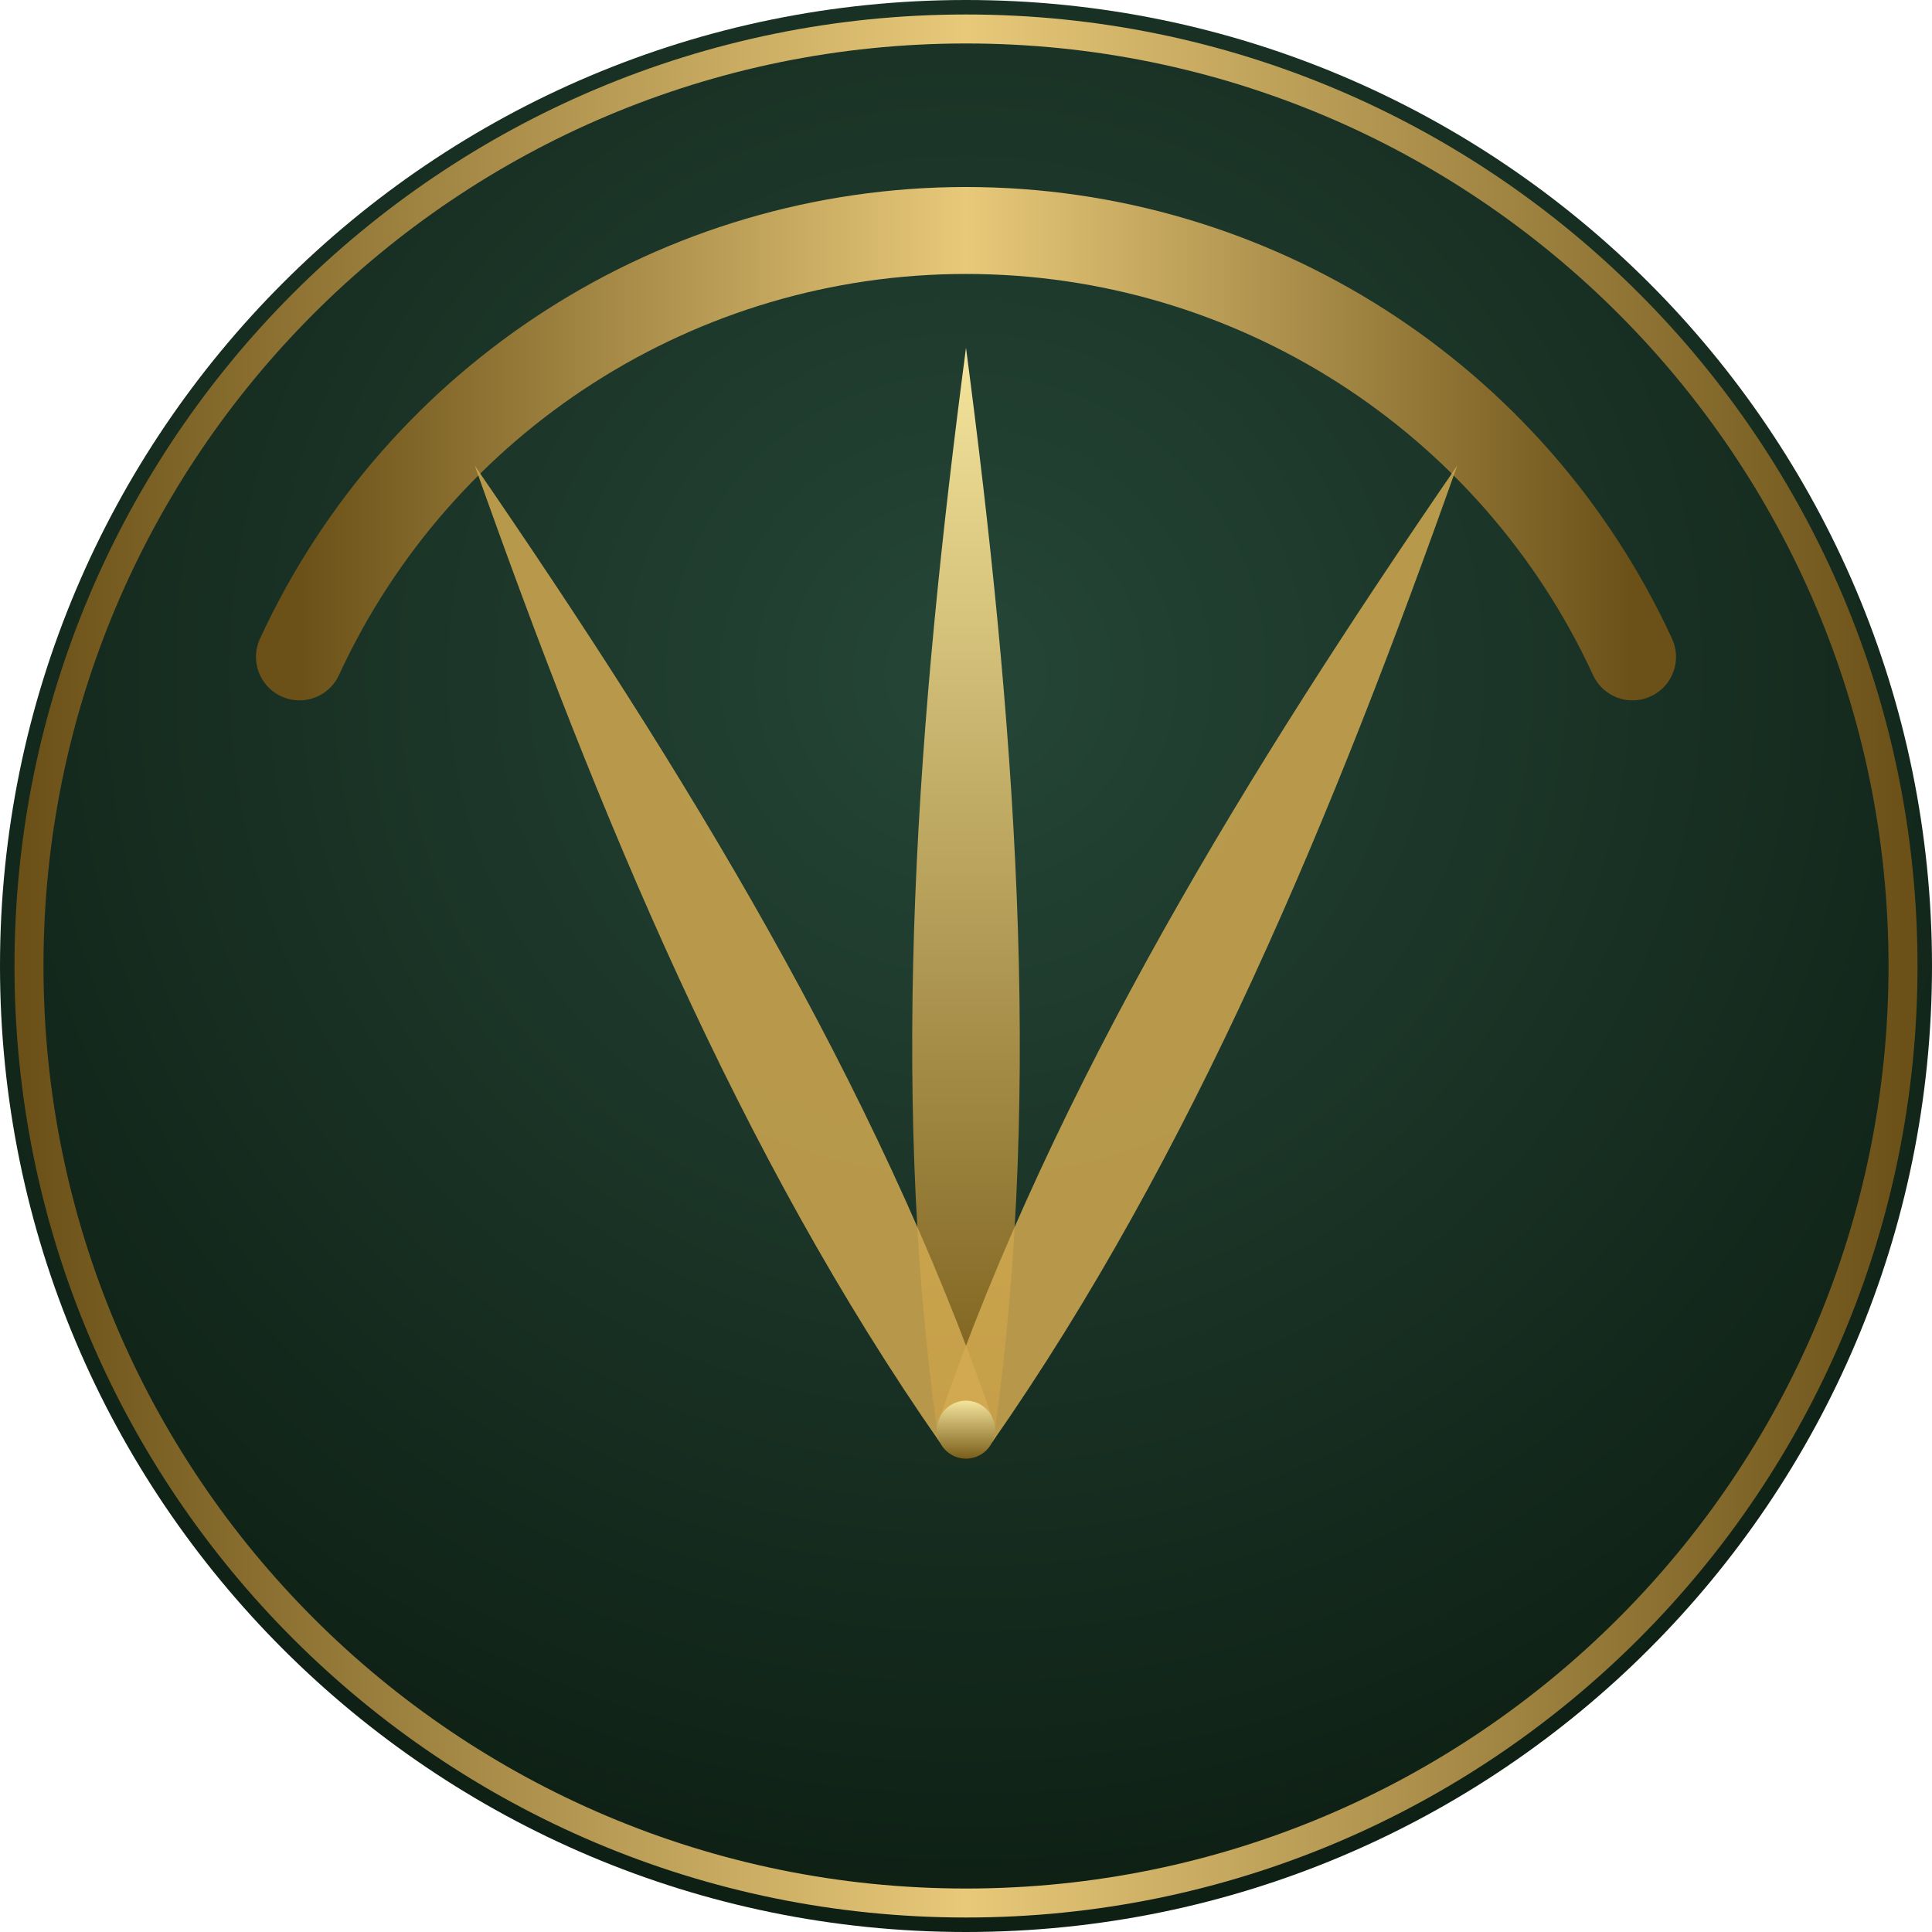
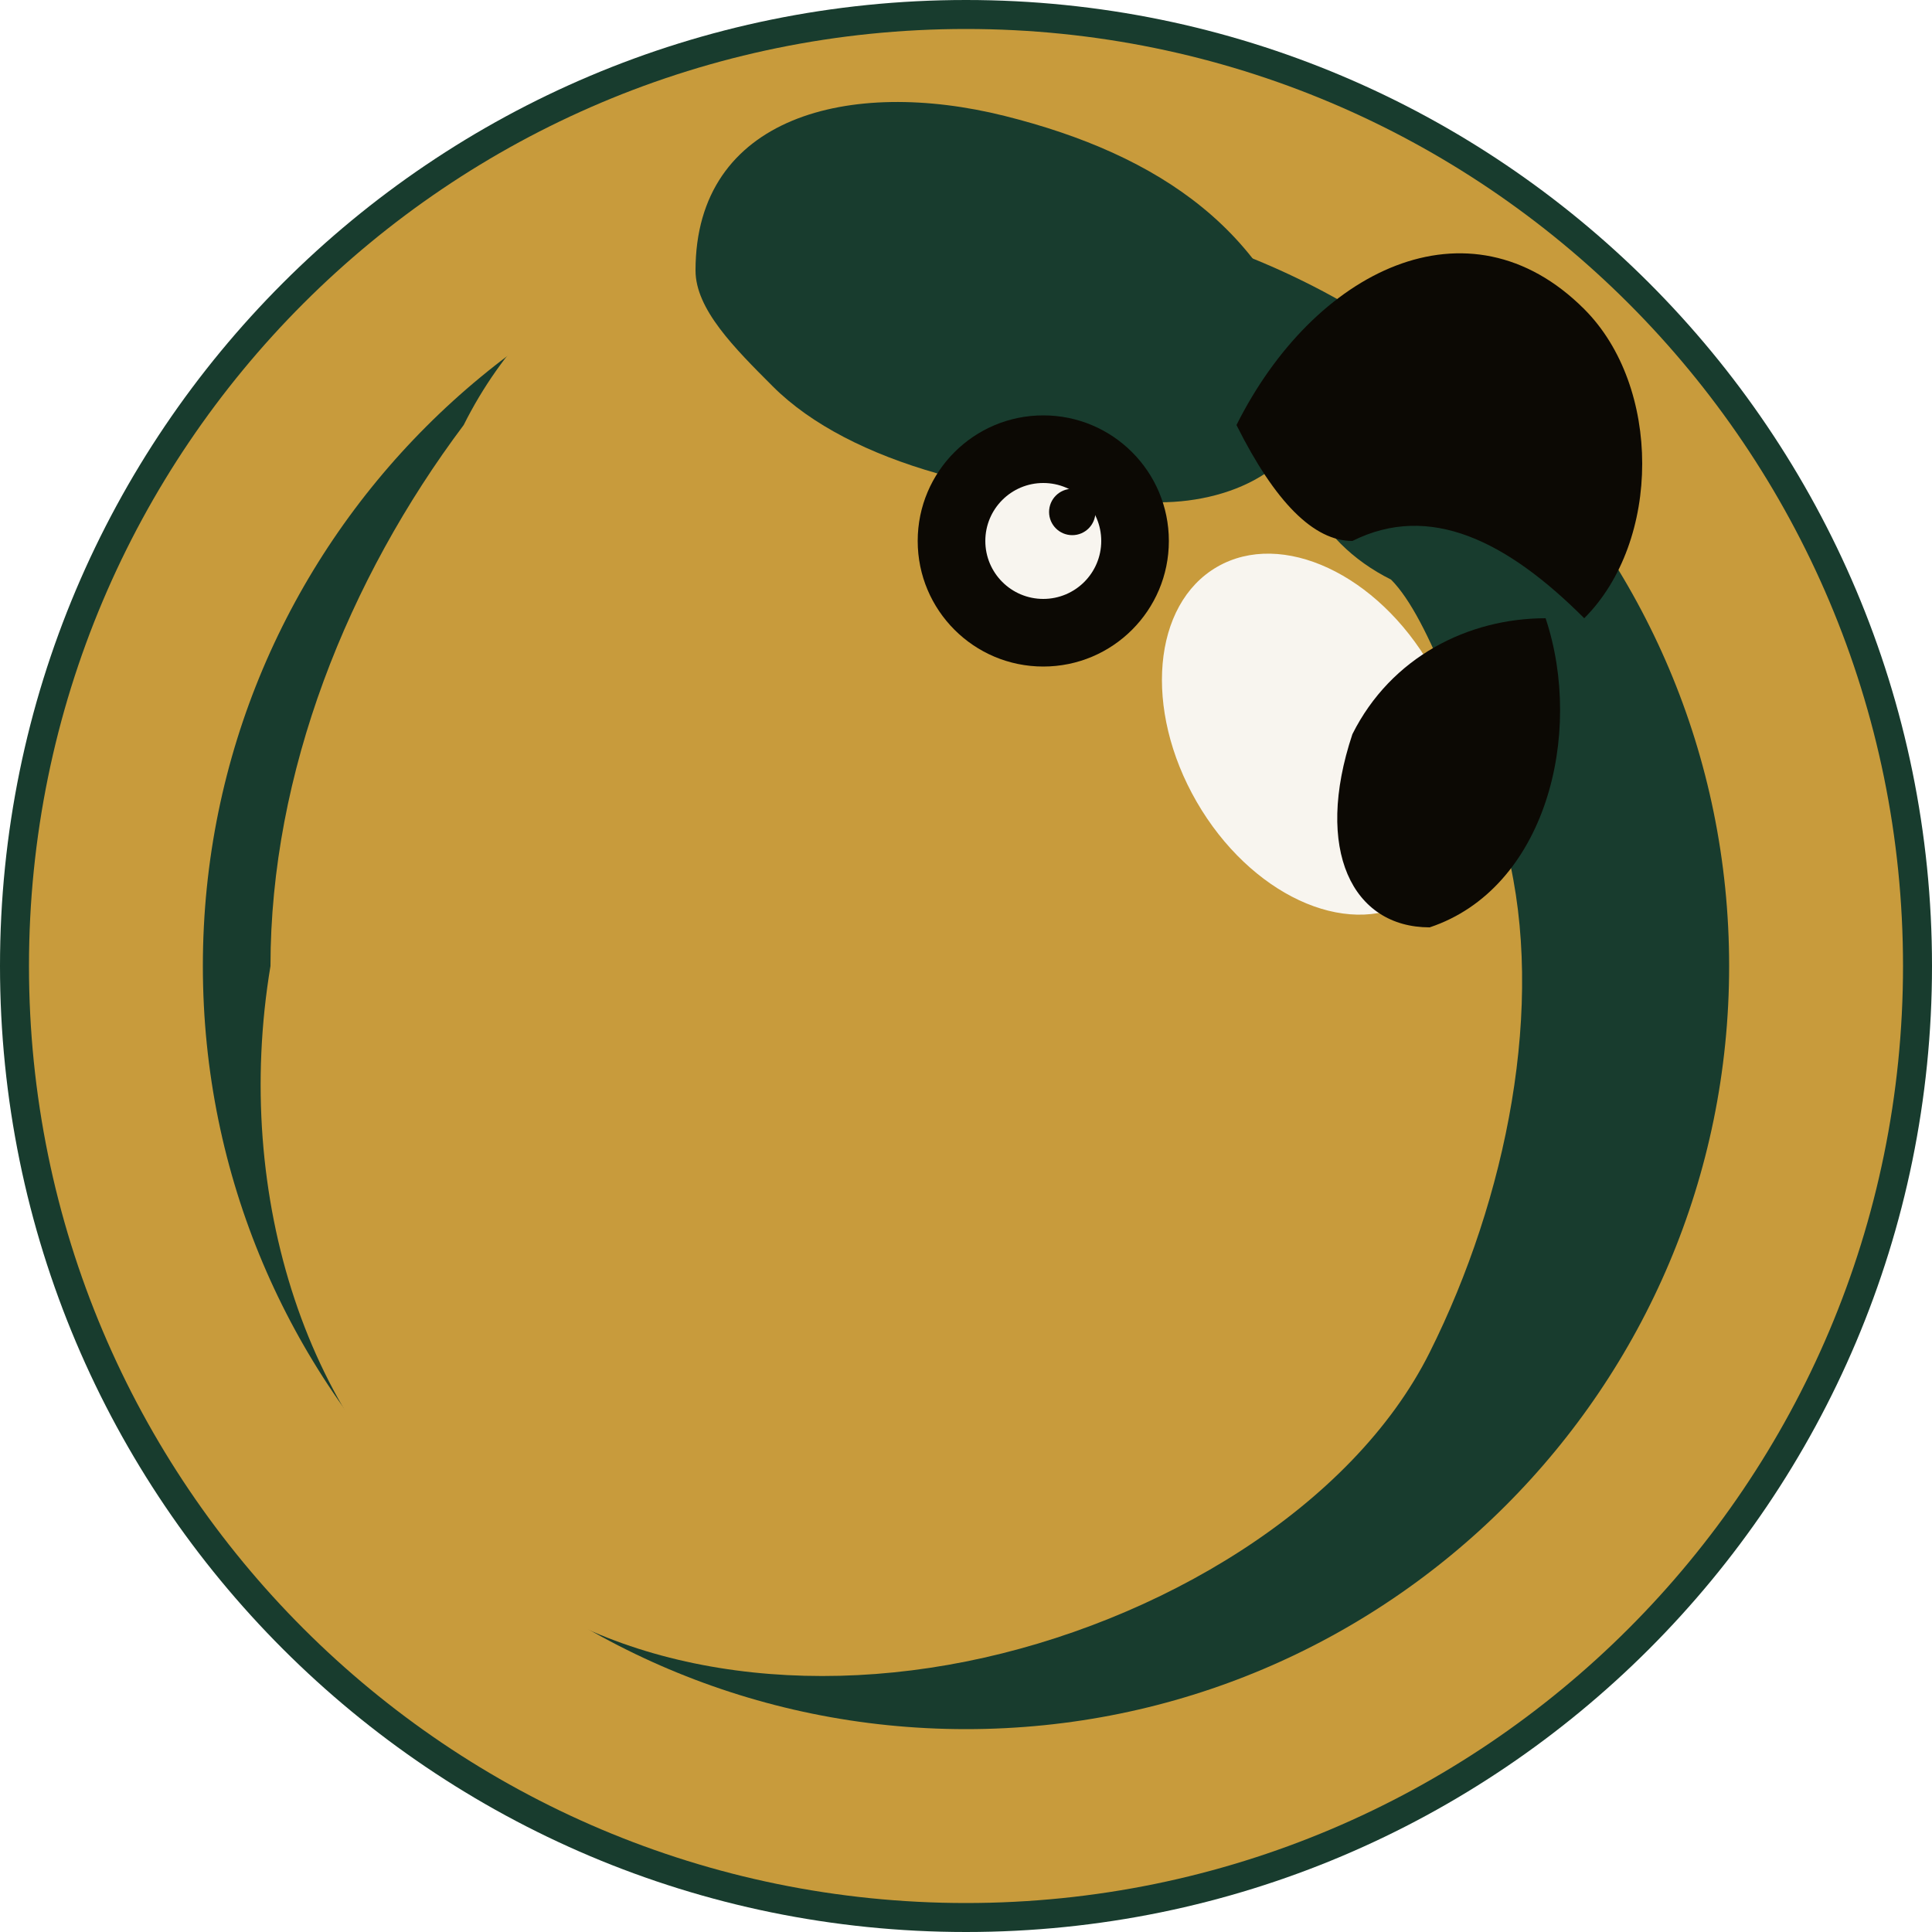
- <svg xmlns="http://www.w3.org/2000/svg" viewBox="0 0 200 200">
+ <svg xmlns="http://www.w3.org/2000/svg" viewBox="0 0 100 100">
  <defs>
-     <linearGradient id="gH" x1="0%" y1="0%" x2="100%" y2="0%">
-       <stop offset="0%" stop-color="#6B5118" />
-       <stop offset="50%" stop-color="#E8C97A" />
-       <stop offset="100%" stop-color="#6B5118" />
-     </linearGradient>
-     <linearGradient id="gV" x1="0%" y1="0%" x2="0%" y2="100%">
-       <stop offset="0%" stop-color="#F4E49C" />
-       <stop offset="100%" stop-color="#7A5E1A" />
-     </linearGradient>
-     <radialGradient id="bg" cx="50%" cy="35%" r="70%">
-       <stop offset="0%" stop-color="#254637" />
-       <stop offset="100%" stop-color="#0C1C11" />
-     </radialGradient>
+     <clipPath id="fc">
+       <circle cx="50" cy="50" r="49" />
+     </clipPath>
  </defs>
-   <circle cx="100" cy="100" r="100" fill="url(#bg)" />
-   <circle cx="100" cy="100" r="97" fill="none" stroke="url(#gH)" stroke-width="3" />
-   <path d="M 31 68 A 76 76 0 0 1 169 68" fill="none" stroke="url(#gH)" stroke-width="9" stroke-linecap="round" />
-   <path d="M 97 148 C 92 112 95 74 100 36 C 105 74 108 112 103 148 Z" fill="url(#gV)" />
-   <path d="M 97 148 C 92 112 95 74 100 36 C 105 74 108 112 103 148 Z" fill="#D4AB52" opacity="0.84" transform="rotate(-27 100 148)" />
-   <path d="M 97 148 C 92 112 95 74 100 36 C 105 74 108 112 103 148 Z" fill="#D4AB52" opacity="0.84" transform="rotate(27 100 148)" />
-   <circle cx="100" cy="148" r="3" fill="url(#gV)" />
+   <circle cx="50" cy="50" r="50" fill="#183C2E" />
+   <circle cx="50" cy="50" r="44" fill="none" stroke="#C89B3C" stroke-width="9" />
+   <path d="M 68 20            C 62 14 54 10 44 10            C 36 10 28 14 24 22            C 18 30 14 40 14 50            C 12 62 16 74 24 80            C 30 86 40 88 50 86            C 60 84 70 78 74 70            C 78 62 80 52 78 44            C 76 38 74 32 72 30            C 68 28 66 24 68 20 Z" fill="#C89B3C" clip-path="url(#fc)" />
+   <path d="M 36 14            C 36 6 44 4 52 6            C 60 8 66 12 68 20            C 68 24 64 26 60 26            C 52 26 44 24 40 20            C 38 18 36 16 36 14 Z" fill="#183C2E" clip-path="url(#fc)" />
+   <ellipse cx="68" cy="38" rx="7" ry="10" fill="#F8F5EF" transform="rotate(-30 68 38)" clip-path="url(#fc)" />
+   <path d="M 64 22            C 68 14 76 10 82 16            C 86 20 86 28 82 32            C 78 28 74 26 70 28            C 68 28 66 26 64 22 Z" fill="#0C0904" clip-path="url(#fc)" />
+   <path d="M 80 32            C 82 38 80 46 74 48            C 70 48 68 44 70 38            C 72 34 76 32 80 32 Z" fill="#0C0904" clip-path="url(#fc)" />
+   <circle cx="54" cy="28" r="6.5" fill="#0C0904" clip-path="url(#fc)" />
+   <circle cx="54" cy="28" r="3" fill="#F8F5EF" clip-path="url(#fc)" />
+   <circle cx="55.5" cy="26.5" r="1.2" fill="#0C0904" clip-path="url(#fc)" />
</svg>
